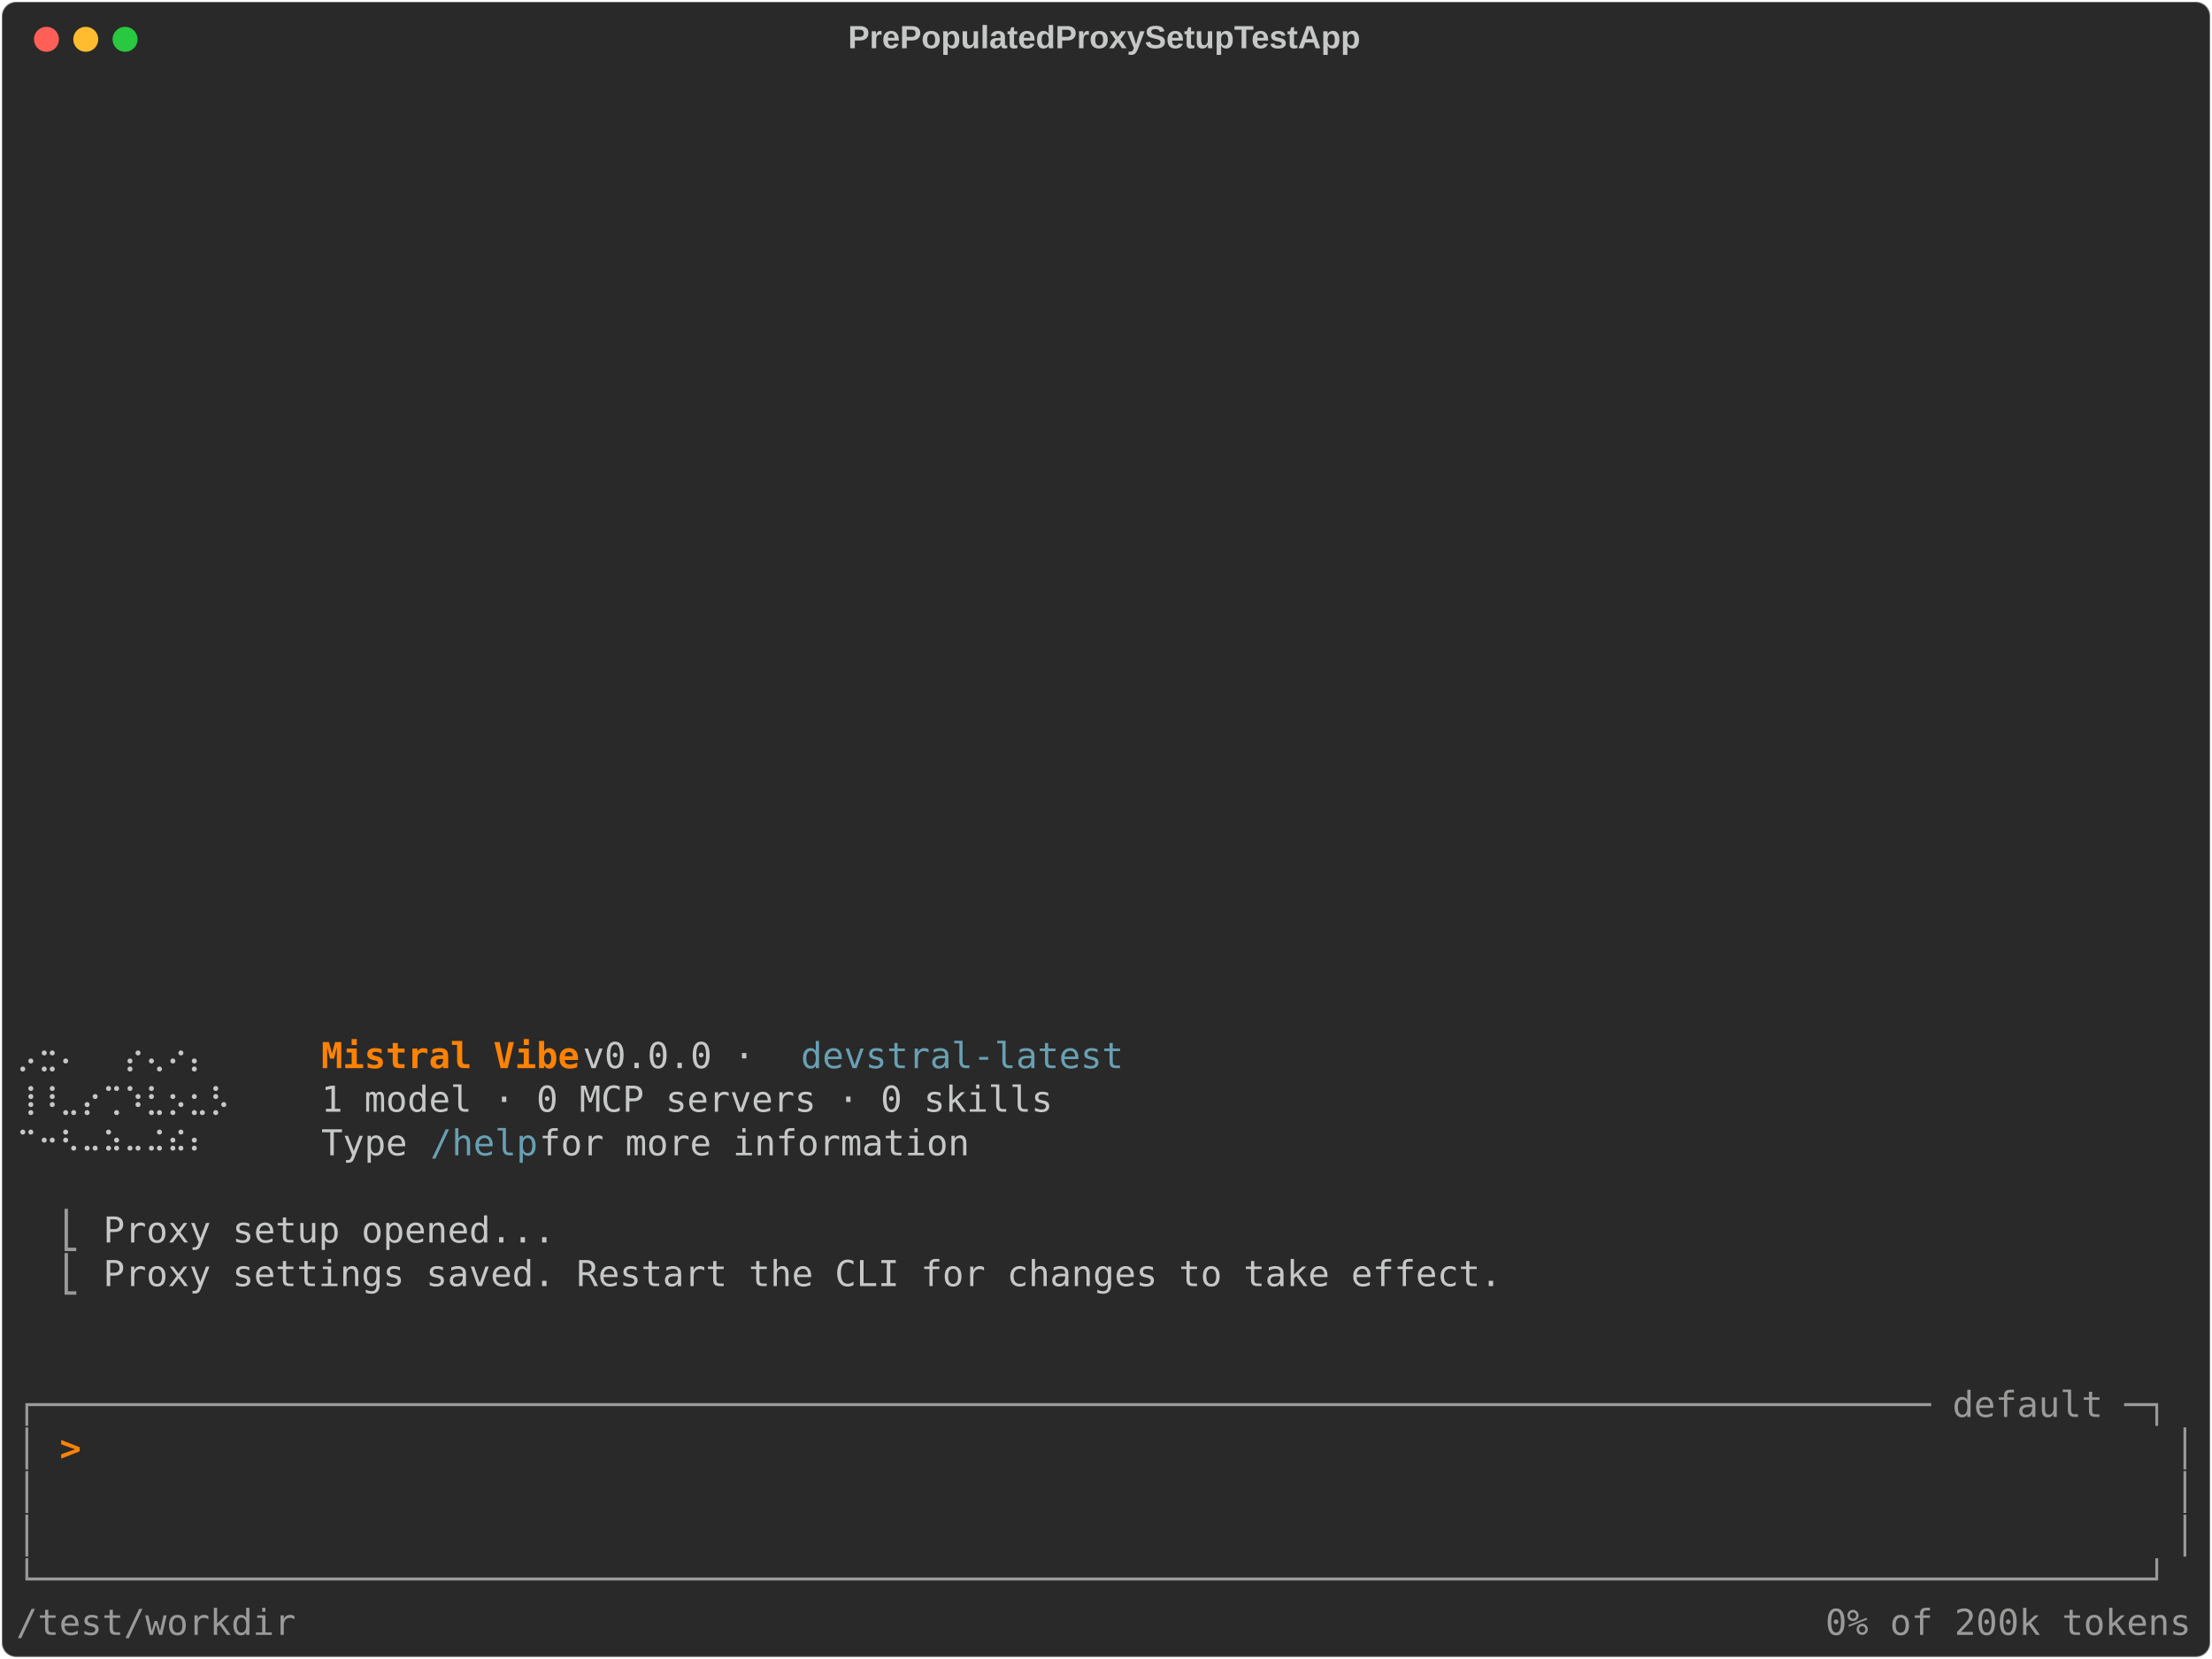
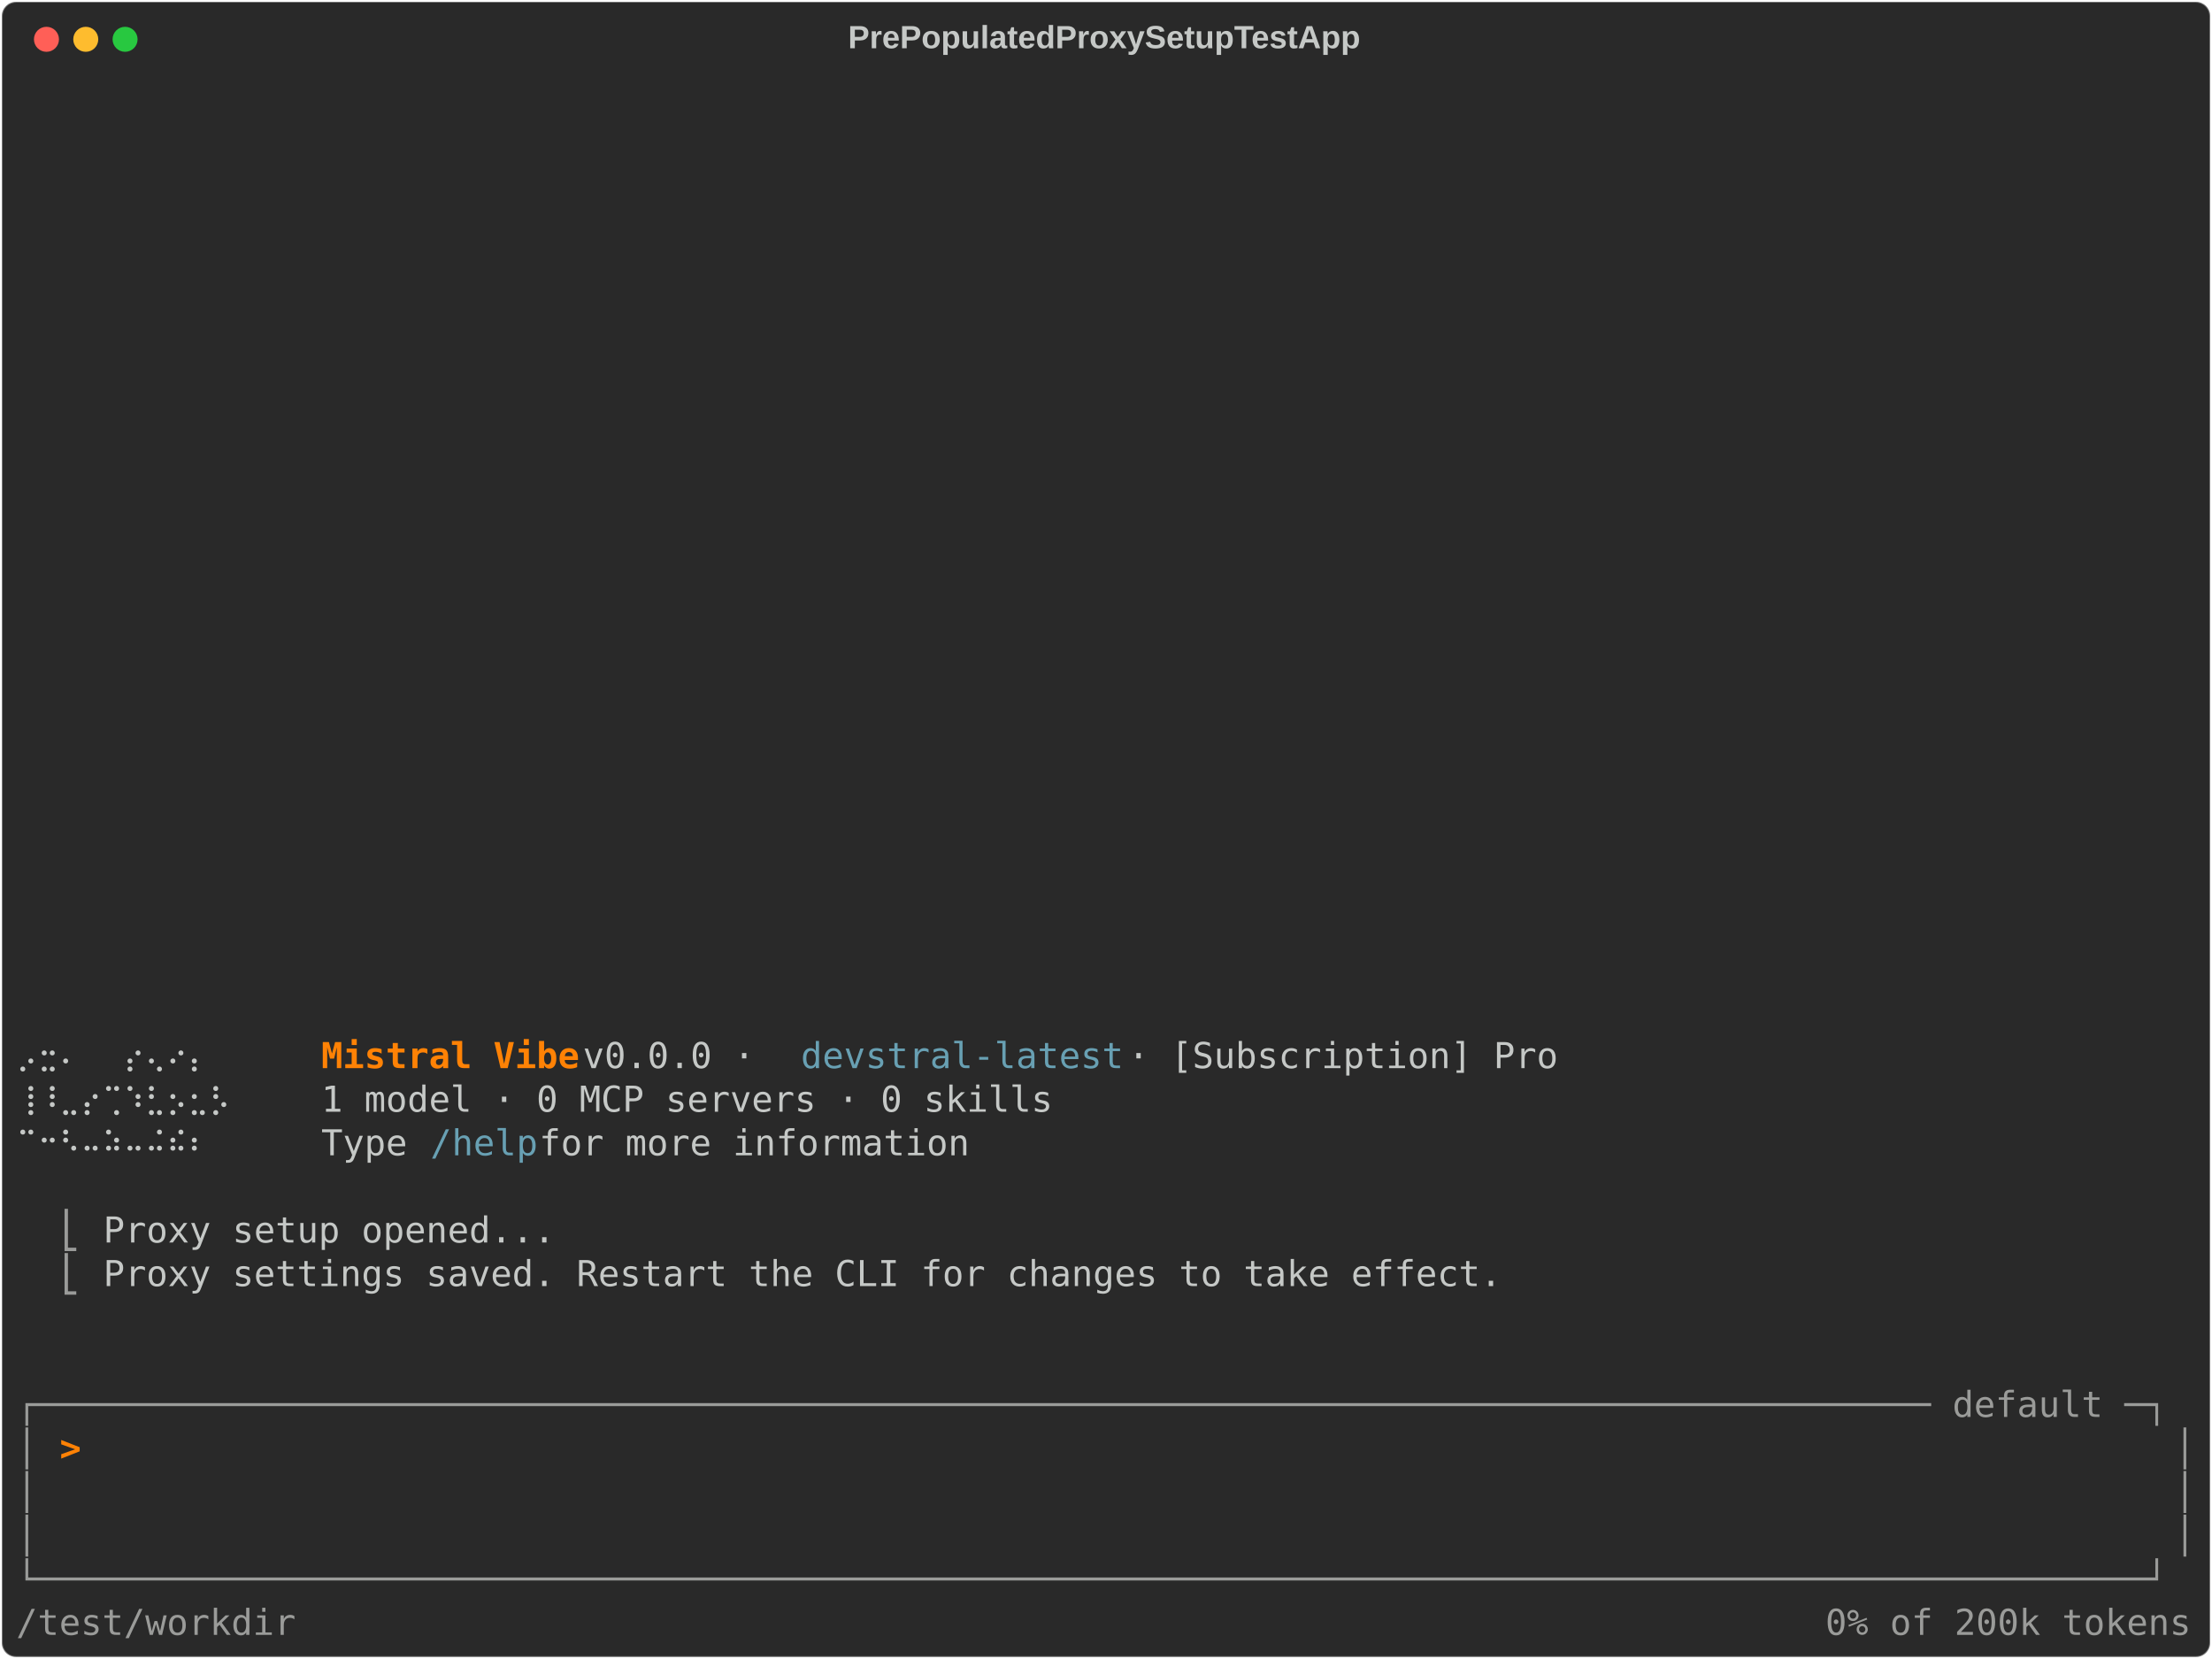
<svg xmlns="http://www.w3.org/2000/svg" class="rich-terminal" viewBox="0 0 1238 928.4">
  <style>

    @font-face {
        font-family: "Fira Code";
        src: local("FiraCode-Regular"),
                url("https://cdnjs.cloudflare.com/ajax/libs/firacode/6.2.0/woff2/FiraCode-Regular.woff2") format("woff2"),
                url("https://cdnjs.cloudflare.com/ajax/libs/firacode/6.2.0/woff/FiraCode-Regular.woff") format("woff");
        font-style: normal;
        font-weight: 400;
    }
    @font-face {
        font-family: "Fira Code";
        src: local("FiraCode-Bold"),
                url("https://cdnjs.cloudflare.com/ajax/libs/firacode/6.2.0/woff2/FiraCode-Bold.woff2") format("woff2"),
                url("https://cdnjs.cloudflare.com/ajax/libs/firacode/6.2.0/woff/FiraCode-Bold.woff") format("woff");
        font-style: bold;
        font-weight: 700;
    }

    .terminal-matrix {
        font-family: Fira Code, monospace;
        font-size: 20px;
        line-height: 24.4px;
        font-variant-east-asian: full-width;
    }

    .terminal-title {
        font-size: 18px;
        font-weight: bold;
        font-family: arial;
    }

    .terminal-r1 { fill: #c5c8c6 }
.terminal-r2 { fill: #ff8205;font-weight: bold }
.terminal-r3 { fill: #68a0b3 }
.terminal-r4 { fill: #9a9b99 }
    </style>
  <defs>
    <clipPath id="terminal-clip-terminal">
      <rect x="0" y="0" width="1219.0" height="877.4" />
    </clipPath>
    <clipPath id="terminal-line-0">
      <rect x="0" y="1.5" width="1220" height="24.65" />
    </clipPath>
    <clipPath id="terminal-line-1">
      <rect x="0" y="25.9" width="1220" height="24.65" />
    </clipPath>
    <clipPath id="terminal-line-2">
      <rect x="0" y="50.3" width="1220" height="24.65" />
    </clipPath>
    <clipPath id="terminal-line-3">
      <rect x="0" y="74.7" width="1220" height="24.65" />
    </clipPath>
    <clipPath id="terminal-line-4">
      <rect x="0" y="99.1" width="1220" height="24.65" />
    </clipPath>
    <clipPath id="terminal-line-5">
      <rect x="0" y="123.5" width="1220" height="24.65" />
    </clipPath>
    <clipPath id="terminal-line-6">
      <rect x="0" y="147.9" width="1220" height="24.65" />
    </clipPath>
    <clipPath id="terminal-line-7">
      <rect x="0" y="172.3" width="1220" height="24.65" />
    </clipPath>
    <clipPath id="terminal-line-8">
      <rect x="0" y="196.7" width="1220" height="24.65" />
    </clipPath>
    <clipPath id="terminal-line-9">
      <rect x="0" y="221.1" width="1220" height="24.65" />
    </clipPath>
    <clipPath id="terminal-line-10">
      <rect x="0" y="245.5" width="1220" height="24.65" />
    </clipPath>
    <clipPath id="terminal-line-11">
      <rect x="0" y="269.9" width="1220" height="24.65" />
    </clipPath>
    <clipPath id="terminal-line-12">
      <rect x="0" y="294.3" width="1220" height="24.65" />
    </clipPath>
    <clipPath id="terminal-line-13">
      <rect x="0" y="318.7" width="1220" height="24.65" />
    </clipPath>
    <clipPath id="terminal-line-14">
      <rect x="0" y="343.1" width="1220" height="24.65" />
    </clipPath>
    <clipPath id="terminal-line-15">
      <rect x="0" y="367.5" width="1220" height="24.65" />
    </clipPath>
    <clipPath id="terminal-line-16">
      <rect x="0" y="391.9" width="1220" height="24.65" />
    </clipPath>
    <clipPath id="terminal-line-17">
      <rect x="0" y="416.3" width="1220" height="24.65" />
    </clipPath>
    <clipPath id="terminal-line-18">
      <rect x="0" y="440.7" width="1220" height="24.65" />
    </clipPath>
    <clipPath id="terminal-line-19">
      <rect x="0" y="465.1" width="1220" height="24.65" />
    </clipPath>
    <clipPath id="terminal-line-20">
      <rect x="0" y="489.5" width="1220" height="24.65" />
    </clipPath>
    <clipPath id="terminal-line-21">
      <rect x="0" y="513.9" width="1220" height="24.65" />
    </clipPath>
    <clipPath id="terminal-line-22">
      <rect x="0" y="538.3" width="1220" height="24.65" />
    </clipPath>
    <clipPath id="terminal-line-23">
      <rect x="0" y="562.7" width="1220" height="24.65" />
    </clipPath>
    <clipPath id="terminal-line-24">
      <rect x="0" y="587.1" width="1220" height="24.65" />
    </clipPath>
    <clipPath id="terminal-line-25">
      <rect x="0" y="611.5" width="1220" height="24.65" />
    </clipPath>
    <clipPath id="terminal-line-26">
      <rect x="0" y="635.9" width="1220" height="24.65" />
    </clipPath>
    <clipPath id="terminal-line-27">
      <rect x="0" y="660.3" width="1220" height="24.65" />
    </clipPath>
    <clipPath id="terminal-line-28">
      <rect x="0" y="684.7" width="1220" height="24.65" />
    </clipPath>
    <clipPath id="terminal-line-29">
      <rect x="0" y="709.1" width="1220" height="24.65" />
    </clipPath>
    <clipPath id="terminal-line-30">
      <rect x="0" y="733.5" width="1220" height="24.65" />
    </clipPath>
    <clipPath id="terminal-line-31">
      <rect x="0" y="757.9" width="1220" height="24.65" />
    </clipPath>
    <clipPath id="terminal-line-32">
      <rect x="0" y="782.3" width="1220" height="24.65" />
    </clipPath>
    <clipPath id="terminal-line-33">
      <rect x="0" y="806.7" width="1220" height="24.65" />
    </clipPath>
    <clipPath id="terminal-line-34">
      <rect x="0" y="831.1" width="1220" height="24.65" />
    </clipPath>
  </defs>
  <rect fill="#292929" stroke="rgba(255,255,255,0.35)" stroke-width="1" x="1" y="1" width="1236" height="926.4" rx="8" />
  <text class="terminal-title" fill="#c5c8c6" text-anchor="middle" x="618" y="27">PrePopulatedProxySetupTestApp</text>
  <g transform="translate(26,22)">
    <circle cx="0" cy="0" r="7" fill="#ff5f57" />
    <circle cx="22" cy="0" r="7" fill="#febc2e" />
    <circle cx="44" cy="0" r="7" fill="#28c840" />
  </g>
  <g transform="translate(9, 41)" clip-path="url(#terminal-clip-terminal)">
    <g class="terminal-matrix">
      <text class="terminal-r1" x="1220" y="20" textLength="12.2" clip-path="url(#terminal-line-0)">
</text>
      <text class="terminal-r1" x="1220" y="44.4" textLength="12.2" clip-path="url(#terminal-line-1)">
</text>
      <text class="terminal-r1" x="1220" y="68.8" textLength="12.2" clip-path="url(#terminal-line-2)">
</text>
      <text class="terminal-r1" x="1220" y="93.2" textLength="12.2" clip-path="url(#terminal-line-3)">
</text>
      <text class="terminal-r1" x="1220" y="117.6" textLength="12.2" clip-path="url(#terminal-line-4)">
</text>
      <text class="terminal-r1" x="1220" y="142" textLength="12.2" clip-path="url(#terminal-line-5)">
</text>
      <text class="terminal-r1" x="1220" y="166.4" textLength="12.2" clip-path="url(#terminal-line-6)">
</text>
      <text class="terminal-r1" x="1220" y="190.8" textLength="12.2" clip-path="url(#terminal-line-7)">
</text>
      <text class="terminal-r1" x="1220" y="215.2" textLength="12.2" clip-path="url(#terminal-line-8)">
</text>
      <text class="terminal-r1" x="1220" y="239.6" textLength="12.2" clip-path="url(#terminal-line-9)">
</text>
      <text class="terminal-r1" x="1220" y="264" textLength="12.2" clip-path="url(#terminal-line-10)">
</text>
      <text class="terminal-r1" x="1220" y="288.4" textLength="12.2" clip-path="url(#terminal-line-11)">
</text>
      <text class="terminal-r1" x="1220" y="312.8" textLength="12.2" clip-path="url(#terminal-line-12)">
</text>
      <text class="terminal-r1" x="1220" y="337.2" textLength="12.2" clip-path="url(#terminal-line-13)">
</text>
      <text class="terminal-r1" x="1220" y="361.6" textLength="12.2" clip-path="url(#terminal-line-14)">
</text>
      <text class="terminal-r1" x="1220" y="386" textLength="12.2" clip-path="url(#terminal-line-15)">
</text>
      <text class="terminal-r1" x="1220" y="410.4" textLength="12.2" clip-path="url(#terminal-line-16)">
</text>
      <text class="terminal-r1" x="1220" y="434.8" textLength="12.2" clip-path="url(#terminal-line-17)">
</text>
      <text class="terminal-r1" x="1220" y="459.2" textLength="12.2" clip-path="url(#terminal-line-18)">
</text>
      <text class="terminal-r1" x="1220" y="483.6" textLength="12.2" clip-path="url(#terminal-line-19)">
</text>
      <text class="terminal-r1" x="1220" y="508" textLength="12.2" clip-path="url(#terminal-line-20)">
</text>
      <text class="terminal-r1" x="1220" y="532.4" textLength="12.2" clip-path="url(#terminal-line-21)">
</text>
      <text class="terminal-r1" x="0" y="556.8" textLength="134.2" clip-path="url(#terminal-line-22)">  ⡠⣒⠄  ⡔⢄⠔⡄</text>
      <text class="terminal-r2" x="170.8" y="556.8" textLength="146.4" clip-path="url(#terminal-line-22)">Mistral Vibe</text>
      <text class="terminal-r1" x="317.2" y="556.8" textLength="122" clip-path="url(#terminal-line-22)"> v0.0.0 · </text>
      <text class="terminal-r3" x="439.2" y="556.8" textLength="183" clip-path="url(#terminal-line-22)">devstral-latest</text>
+       <text class="terminal-r1" x="622.2" y="556.8" textLength="256.2" clip-path="url(#terminal-line-22)"> · [Subscription] Pro</text>
      <text class="terminal-r1" x="1220" y="556.8" textLength="12.2" clip-path="url(#terminal-line-22)">
</text>
      <text class="terminal-r1" x="0" y="581.2" textLength="134.2" clip-path="url(#terminal-line-23)"> ⢸⠸⣀⡔⢉⠱⣃⡢⣂⡣</text>
      <text class="terminal-r1" x="170.8" y="581.2" textLength="414.8" clip-path="url(#terminal-line-23)">1 model · 0 MCP servers · 0 skills</text>
      <text class="terminal-r1" x="1220" y="581.2" textLength="12.2" clip-path="url(#terminal-line-23)">
</text>
      <text class="terminal-r1" x="0" y="605.6" textLength="134.2" clip-path="url(#terminal-line-24)">  ⠉⠒⠣⠤⠵⠤⠬⠮⠆</text>
      <text class="terminal-r1" x="170.8" y="605.6" textLength="61" clip-path="url(#terminal-line-24)">Type </text>
      <text class="terminal-r3" x="231.8" y="605.6" textLength="61" clip-path="url(#terminal-line-24)">/help</text>
      <text class="terminal-r1" x="292.8" y="605.6" textLength="256.2" clip-path="url(#terminal-line-24)"> for more information</text>
      <text class="terminal-r1" x="1220" y="605.6" textLength="12.2" clip-path="url(#terminal-line-24)">
</text>
      <text class="terminal-r1" x="1220" y="630" textLength="12.2" clip-path="url(#terminal-line-25)">
</text>
      <text class="terminal-r4" x="24.4" y="654.4" textLength="12.2" clip-path="url(#terminal-line-26)">⎣</text>
      <text class="terminal-r1" x="48.8" y="654.4" textLength="256.2" clip-path="url(#terminal-line-26)">Proxy setup opened...</text>
      <text class="terminal-r1" x="1220" y="654.4" textLength="12.2" clip-path="url(#terminal-line-26)">
</text>
      <text class="terminal-r4" x="24.4" y="678.8" textLength="12.2" clip-path="url(#terminal-line-27)">⎣</text>
      <text class="terminal-r1" x="48.8" y="678.8" textLength="793" clip-path="url(#terminal-line-27)">Proxy settings saved. Restart the CLI for changes to take effect.</text>
      <text class="terminal-r1" x="1220" y="678.8" textLength="12.2" clip-path="url(#terminal-line-27)">
</text>
      <text class="terminal-r1" x="1220" y="703.2" textLength="12.2" clip-path="url(#terminal-line-28)">
</text>
      <text class="terminal-r1" x="1220" y="727.6" textLength="12.2" clip-path="url(#terminal-line-29)">
</text>
      <text class="terminal-r4" x="0" y="752" textLength="1220" clip-path="url(#terminal-line-30)">┌──────────────────────────────────────────────────────────────────────────────────────── default ─┐</text>
      <text class="terminal-r1" x="1220" y="752" textLength="12.2" clip-path="url(#terminal-line-30)">
</text>
      <text class="terminal-r4" x="0" y="776.4" textLength="12.2" clip-path="url(#terminal-line-31)">│</text>
      <text class="terminal-r2" x="24.4" y="776.4" textLength="12.2" clip-path="url(#terminal-line-31)">&gt;</text>
      <text class="terminal-r4" x="1207.8" y="776.4" textLength="12.2" clip-path="url(#terminal-line-31)">│</text>
      <text class="terminal-r1" x="1220" y="776.4" textLength="12.2" clip-path="url(#terminal-line-31)">
</text>
      <text class="terminal-r4" x="0" y="800.8" textLength="12.2" clip-path="url(#terminal-line-32)">│</text>
      <text class="terminal-r4" x="1207.8" y="800.8" textLength="12.2" clip-path="url(#terminal-line-32)">│</text>
      <text class="terminal-r1" x="1220" y="800.8" textLength="12.2" clip-path="url(#terminal-line-32)">
</text>
      <text class="terminal-r4" x="0" y="825.2" textLength="12.2" clip-path="url(#terminal-line-33)">│</text>
      <text class="terminal-r4" x="1207.8" y="825.2" textLength="12.2" clip-path="url(#terminal-line-33)">│</text>
      <text class="terminal-r1" x="1220" y="825.2" textLength="12.2" clip-path="url(#terminal-line-33)">
</text>
      <text class="terminal-r4" x="0" y="849.6" textLength="1220" clip-path="url(#terminal-line-34)">└──────────────────────────────────────────────────────────────────────────────────────────────────┘</text>
      <text class="terminal-r1" x="1220" y="849.6" textLength="12.2" clip-path="url(#terminal-line-34)">
</text>
      <text class="terminal-r4" x="0" y="874" textLength="158.6" clip-path="url(#terminal-line-35)">/test/workdir</text>
      <text class="terminal-r4" x="1012.6" y="874" textLength="207.4" clip-path="url(#terminal-line-35)">0% of 200k tokens</text>
    </g>
  </g>
</svg>
